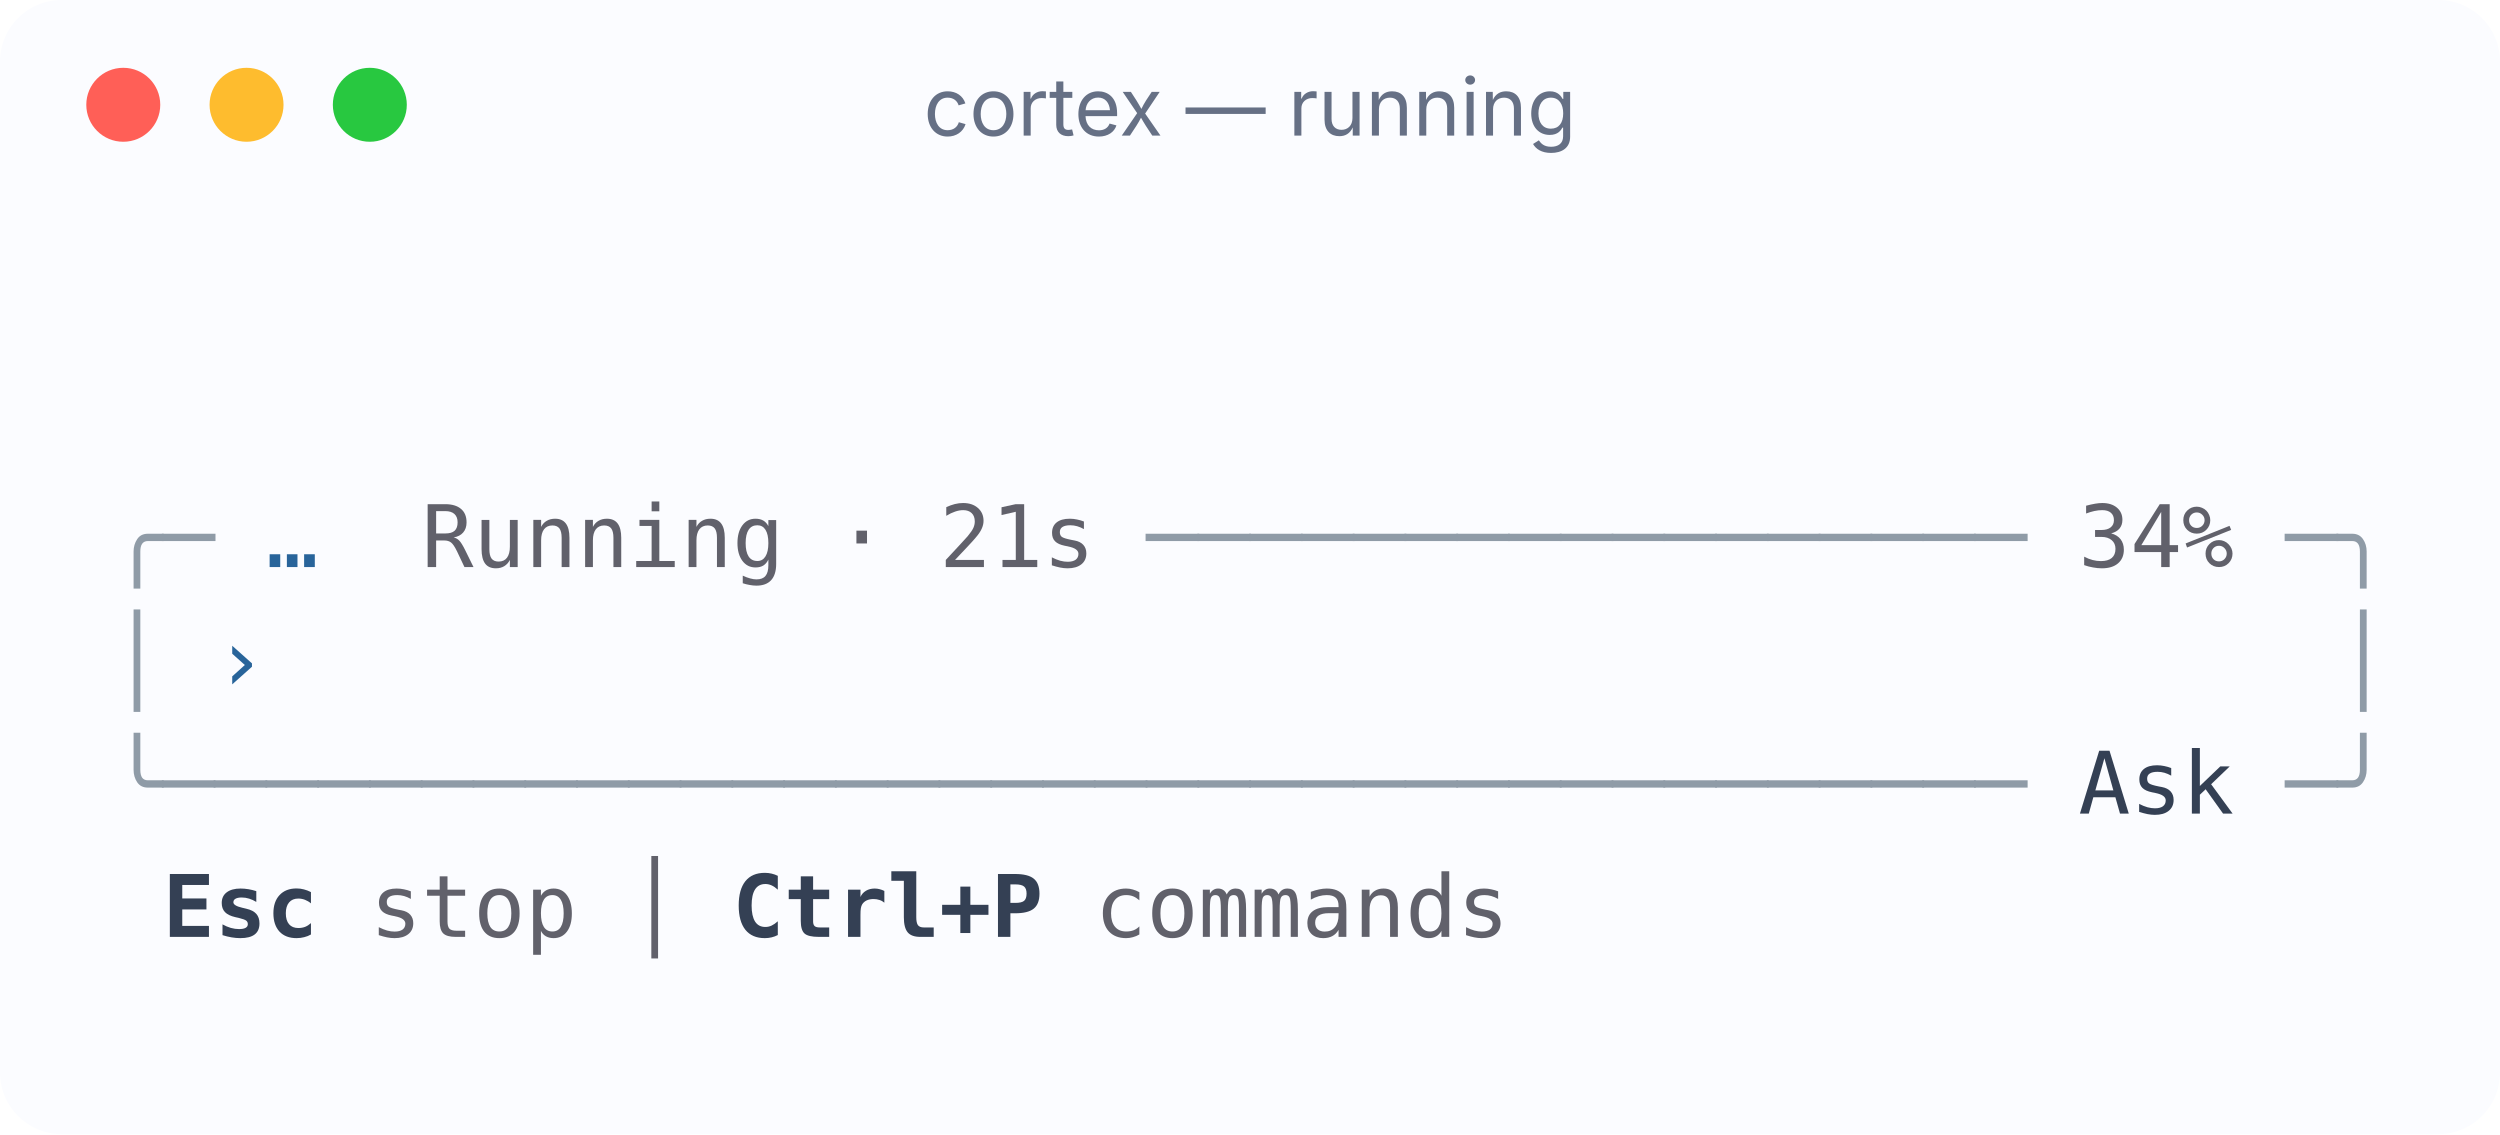
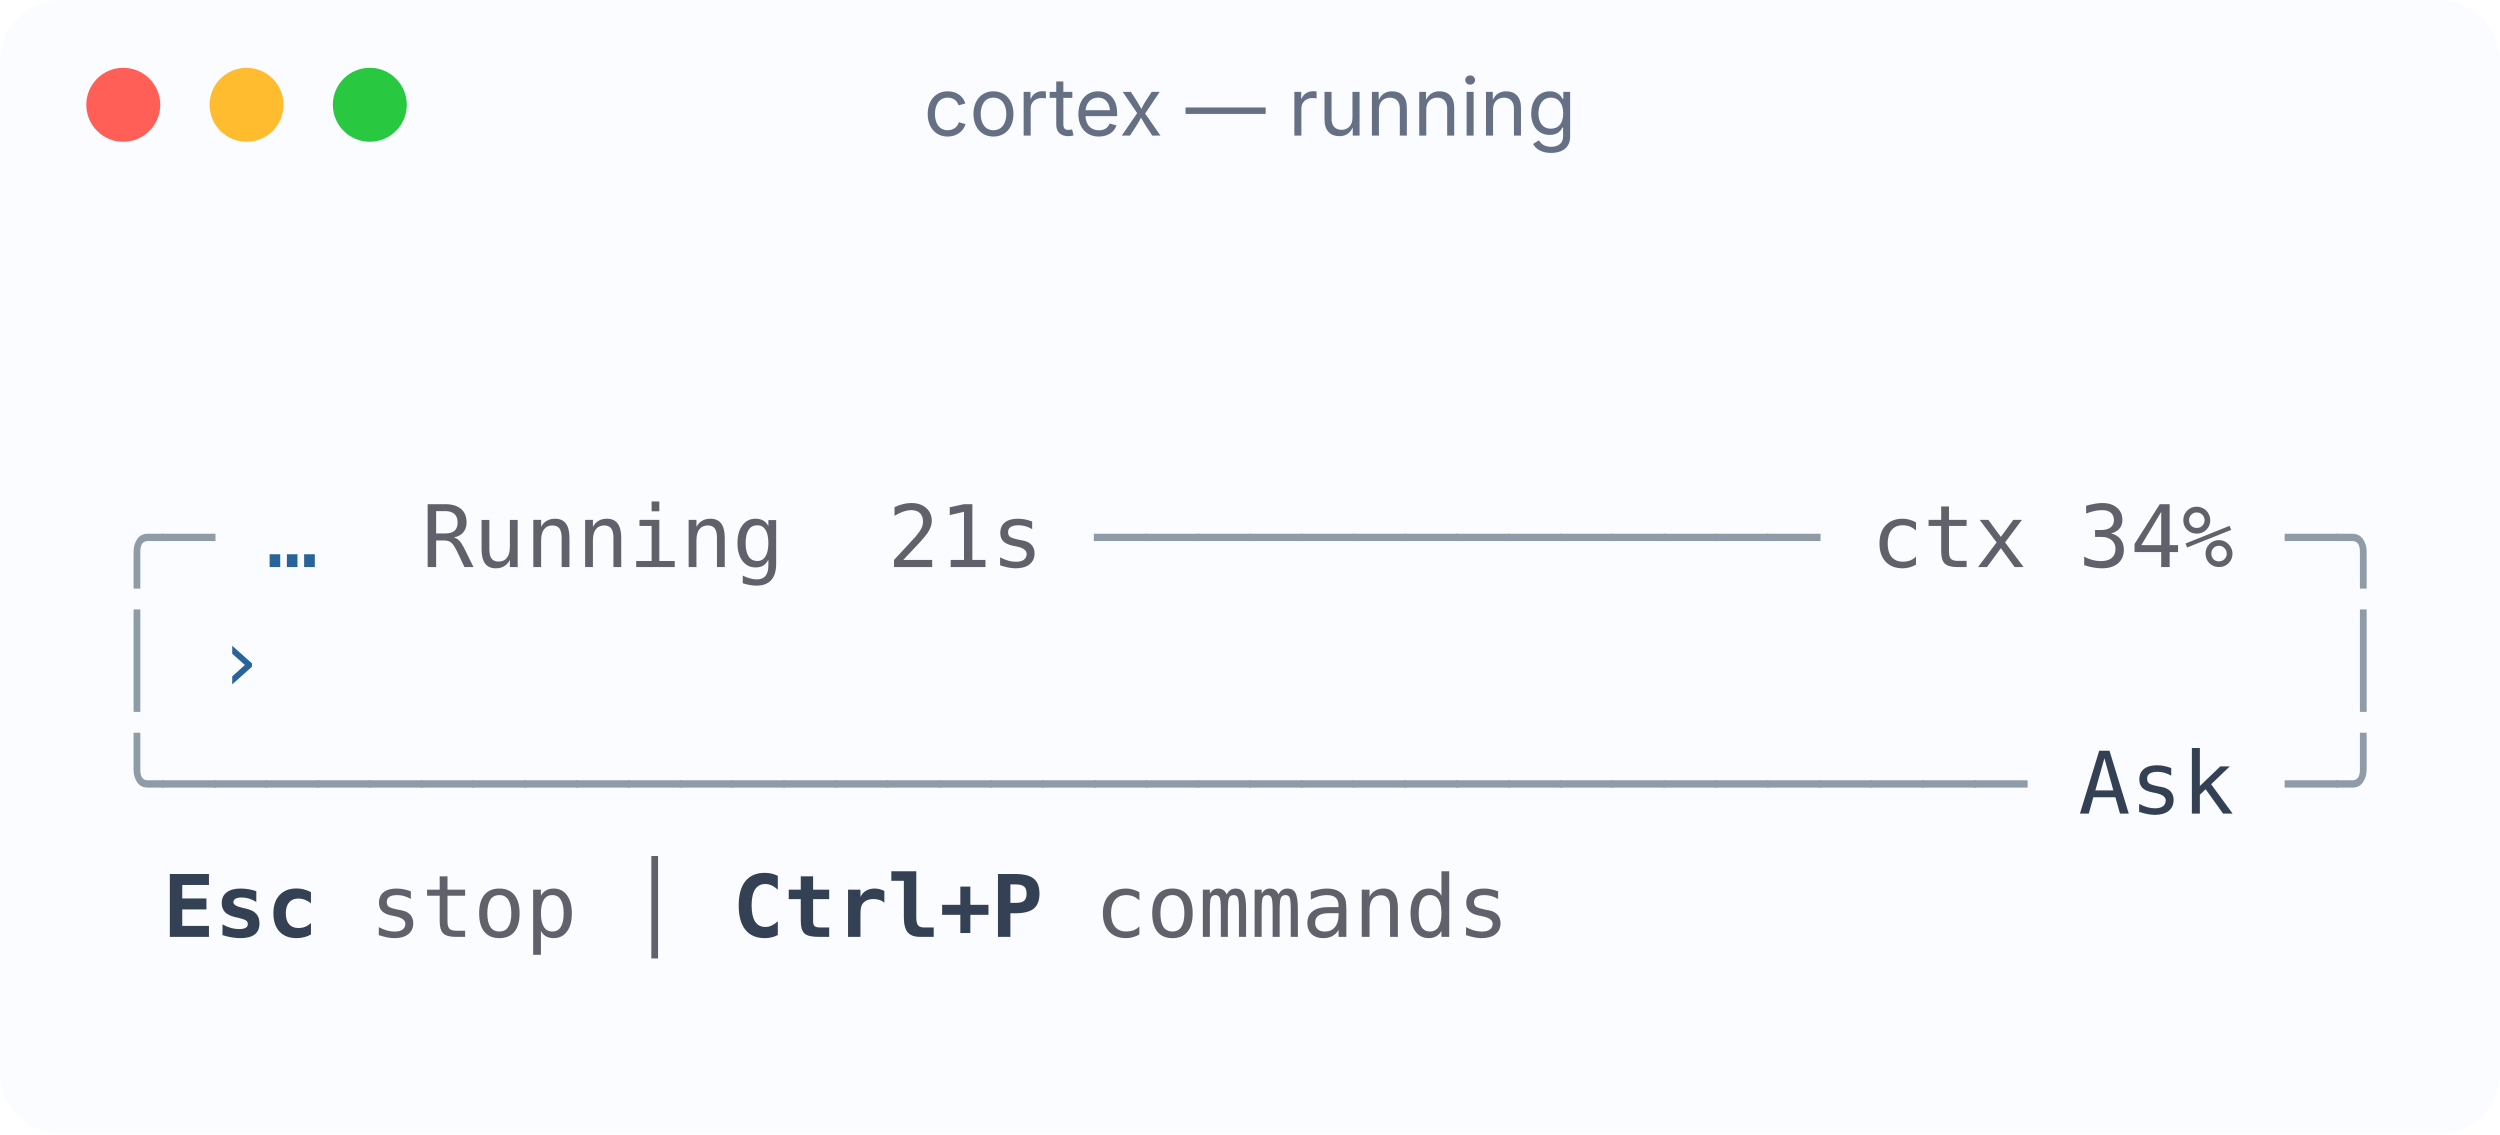
<svg xmlns="http://www.w3.org/2000/svg" width="405.6" height="184" viewBox="0 0 405.6 184" role="img" aria-label="cortex — running">
  <rect width="405.6" height="184" rx="10" fill="#fbfcff" />
  <circle cx="20" cy="17" r="6" fill="#ff5f57" />
  <circle cx="40" cy="17" r="6" fill="#febc2e" />
  <circle cx="60" cy="17" r="6" fill="#28c840" />
  <text x="202.8" y="22" text-anchor="middle" fill="#667085" font-family="-apple-system, Segoe UI, sans-serif" font-size="13">cortex — running</text>
  <g font-family="'SF Mono', Menlo, Consolas, 'DejaVu Sans Mono', 'PingFang SC', 'Noto Sans Mono CJK SC', monospace" font-size="14" xml:space="preserve">
    <text x="18" y="92" fill="#8f9ba7">╭</text>
    <text x="26.4" y="92" fill="#8f9ba7">─</text>
    <text x="43.2" y="92" fill="#28649a">…</text>
    <text x="68.4" y="92" fill="#61616b">R</text>
    <text x="76.8" y="92" fill="#61616b">u</text>
    <text x="85.2" y="92" fill="#61616b">n</text>
    <text x="93.6" y="92" fill="#61616b">n</text>
    <text x="102" y="92" fill="#61616b">i</text>
    <text x="110.4" y="92" fill="#61616b">n</text>
    <text x="118.8" y="92" fill="#61616b">g</text>
-     <text x="135.6" y="92" fill="#61616b">·</text>
-     <text x="152.4" y="92" fill="#61616b">2</text>
-     <text x="160.8" y="92" fill="#61616b">1</text>
-     <text x="169.2" y="92" fill="#61616b">s</text>
+     <text x="144" y="92" fill="#61616b">2</text>
+     <text x="152.4" y="92" fill="#61616b">1</text>
+     <text x="160.8" y="92" fill="#61616b">s</text>
+     <text x="177.6" y="92" fill="#8f9ba7">─</text>
    <text x="186" y="92" fill="#8f9ba7">─</text>
    <text x="194.4" y="92" fill="#8f9ba7">─</text>
    <text x="202.8" y="92" fill="#8f9ba7">─</text>
    <text x="211.2" y="92" fill="#8f9ba7">─</text>
    <text x="219.6" y="92" fill="#8f9ba7">─</text>
    <text x="228" y="92" fill="#8f9ba7">─</text>
    <text x="236.4" y="92" fill="#8f9ba7">─</text>
    <text x="244.8" y="92" fill="#8f9ba7">─</text>
    <text x="253.2" y="92" fill="#8f9ba7">─</text>
    <text x="261.6" y="92" fill="#8f9ba7">─</text>
    <text x="270" y="92" fill="#8f9ba7">─</text>
    <text x="278.4" y="92" fill="#8f9ba7">─</text>
    <text x="286.8" y="92" fill="#8f9ba7">─</text>
-     <text x="295.2" y="92" fill="#8f9ba7">─</text>
-     <text x="303.6" y="92" fill="#8f9ba7">─</text>
-     <text x="312" y="92" fill="#8f9ba7">─</text>
-     <text x="320.4" y="92" fill="#8f9ba7">─</text>
+     <text x="303.6" y="92" fill="#61616b">c</text>
+     <text x="312" y="92" fill="#61616b">t</text>
+     <text x="320.4" y="92" fill="#61616b">x</text>
    <text x="337.2" y="92" fill="#61616b">3</text>
    <text x="345.6" y="92" fill="#61616b">4</text>
    <text x="354" y="92" fill="#61616b">%</text>
    <text x="370.8" y="92" fill="#8f9ba7">─</text>
    <text x="379.2" y="92" fill="#8f9ba7">╮</text>
    <text x="18" y="112" fill="#8f9ba7">│</text>
    <text x="34.8" y="112" fill="#28649a">›</text>
    <text x="379.2" y="112" fill="#8f9ba7">│</text>
    <text x="18" y="132" fill="#8f9ba7">╰</text>
    <text x="26.4" y="132" fill="#8f9ba7">─</text>
    <text x="34.8" y="132" fill="#8f9ba7">─</text>
    <text x="43.2" y="132" fill="#8f9ba7">─</text>
    <text x="51.6" y="132" fill="#8f9ba7">─</text>
    <text x="60" y="132" fill="#8f9ba7">─</text>
    <text x="68.4" y="132" fill="#8f9ba7">─</text>
    <text x="76.8" y="132" fill="#8f9ba7">─</text>
    <text x="85.2" y="132" fill="#8f9ba7">─</text>
    <text x="93.6" y="132" fill="#8f9ba7">─</text>
    <text x="102" y="132" fill="#8f9ba7">─</text>
    <text x="110.4" y="132" fill="#8f9ba7">─</text>
    <text x="118.8" y="132" fill="#8f9ba7">─</text>
    <text x="127.2" y="132" fill="#8f9ba7">─</text>
    <text x="135.6" y="132" fill="#8f9ba7">─</text>
    <text x="144" y="132" fill="#8f9ba7">─</text>
    <text x="152.4" y="132" fill="#8f9ba7">─</text>
    <text x="160.8" y="132" fill="#8f9ba7">─</text>
    <text x="169.2" y="132" fill="#8f9ba7">─</text>
    <text x="177.6" y="132" fill="#8f9ba7">─</text>
    <text x="186" y="132" fill="#8f9ba7">─</text>
    <text x="194.4" y="132" fill="#8f9ba7">─</text>
    <text x="202.8" y="132" fill="#8f9ba7">─</text>
    <text x="211.2" y="132" fill="#8f9ba7">─</text>
    <text x="219.6" y="132" fill="#8f9ba7">─</text>
    <text x="228" y="132" fill="#8f9ba7">─</text>
    <text x="236.4" y="132" fill="#8f9ba7">─</text>
    <text x="244.8" y="132" fill="#8f9ba7">─</text>
    <text x="253.2" y="132" fill="#8f9ba7">─</text>
    <text x="261.6" y="132" fill="#8f9ba7">─</text>
    <text x="270" y="132" fill="#8f9ba7">─</text>
    <text x="278.4" y="132" fill="#8f9ba7">─</text>
    <text x="286.8" y="132" fill="#8f9ba7">─</text>
    <text x="295.2" y="132" fill="#8f9ba7">─</text>
    <text x="303.6" y="132" fill="#8f9ba7">─</text>
    <text x="312" y="132" fill="#8f9ba7">─</text>
    <text x="320.4" y="132" fill="#8f9ba7">─</text>
    <text x="337.2" y="132" fill="#344054">A</text>
    <text x="345.6" y="132" fill="#344054">s</text>
    <text x="354" y="132" fill="#344054">k</text>
    <text x="370.8" y="132" fill="#8f9ba7">─</text>
    <text x="379.2" y="132" fill="#8f9ba7">╯</text>
    <text x="26.4" y="152" fill="#344054" font-weight="700">E</text>
    <text x="34.8" y="152" fill="#344054" font-weight="700">s</text>
    <text x="43.2" y="152" fill="#344054" font-weight="700">c</text>
    <text x="60" y="152" fill="#61616b">s</text>
    <text x="68.4" y="152" fill="#61616b">t</text>
    <text x="76.8" y="152" fill="#61616b">o</text>
    <text x="85.2" y="152" fill="#61616b">p</text>
    <text x="102" y="152" fill="#61616b">│</text>
    <text x="118.8" y="152" fill="#344054" font-weight="700">C</text>
    <text x="127.2" y="152" fill="#344054" font-weight="700">t</text>
    <text x="135.6" y="152" fill="#344054" font-weight="700">r</text>
    <text x="144" y="152" fill="#344054" font-weight="700">l</text>
    <text x="152.4" y="152" fill="#344054" font-weight="700">+</text>
    <text x="160.8" y="152" fill="#344054" font-weight="700">P</text>
    <text x="177.6" y="152" fill="#61616b">c</text>
    <text x="186" y="152" fill="#61616b">o</text>
    <text x="194.4" y="152" fill="#61616b">m</text>
    <text x="202.8" y="152" fill="#61616b">m</text>
    <text x="211.2" y="152" fill="#61616b">a</text>
    <text x="219.6" y="152" fill="#61616b">n</text>
    <text x="228" y="152" fill="#61616b">d</text>
    <text x="236.4" y="152" fill="#61616b">s</text>
  </g>
</svg>
